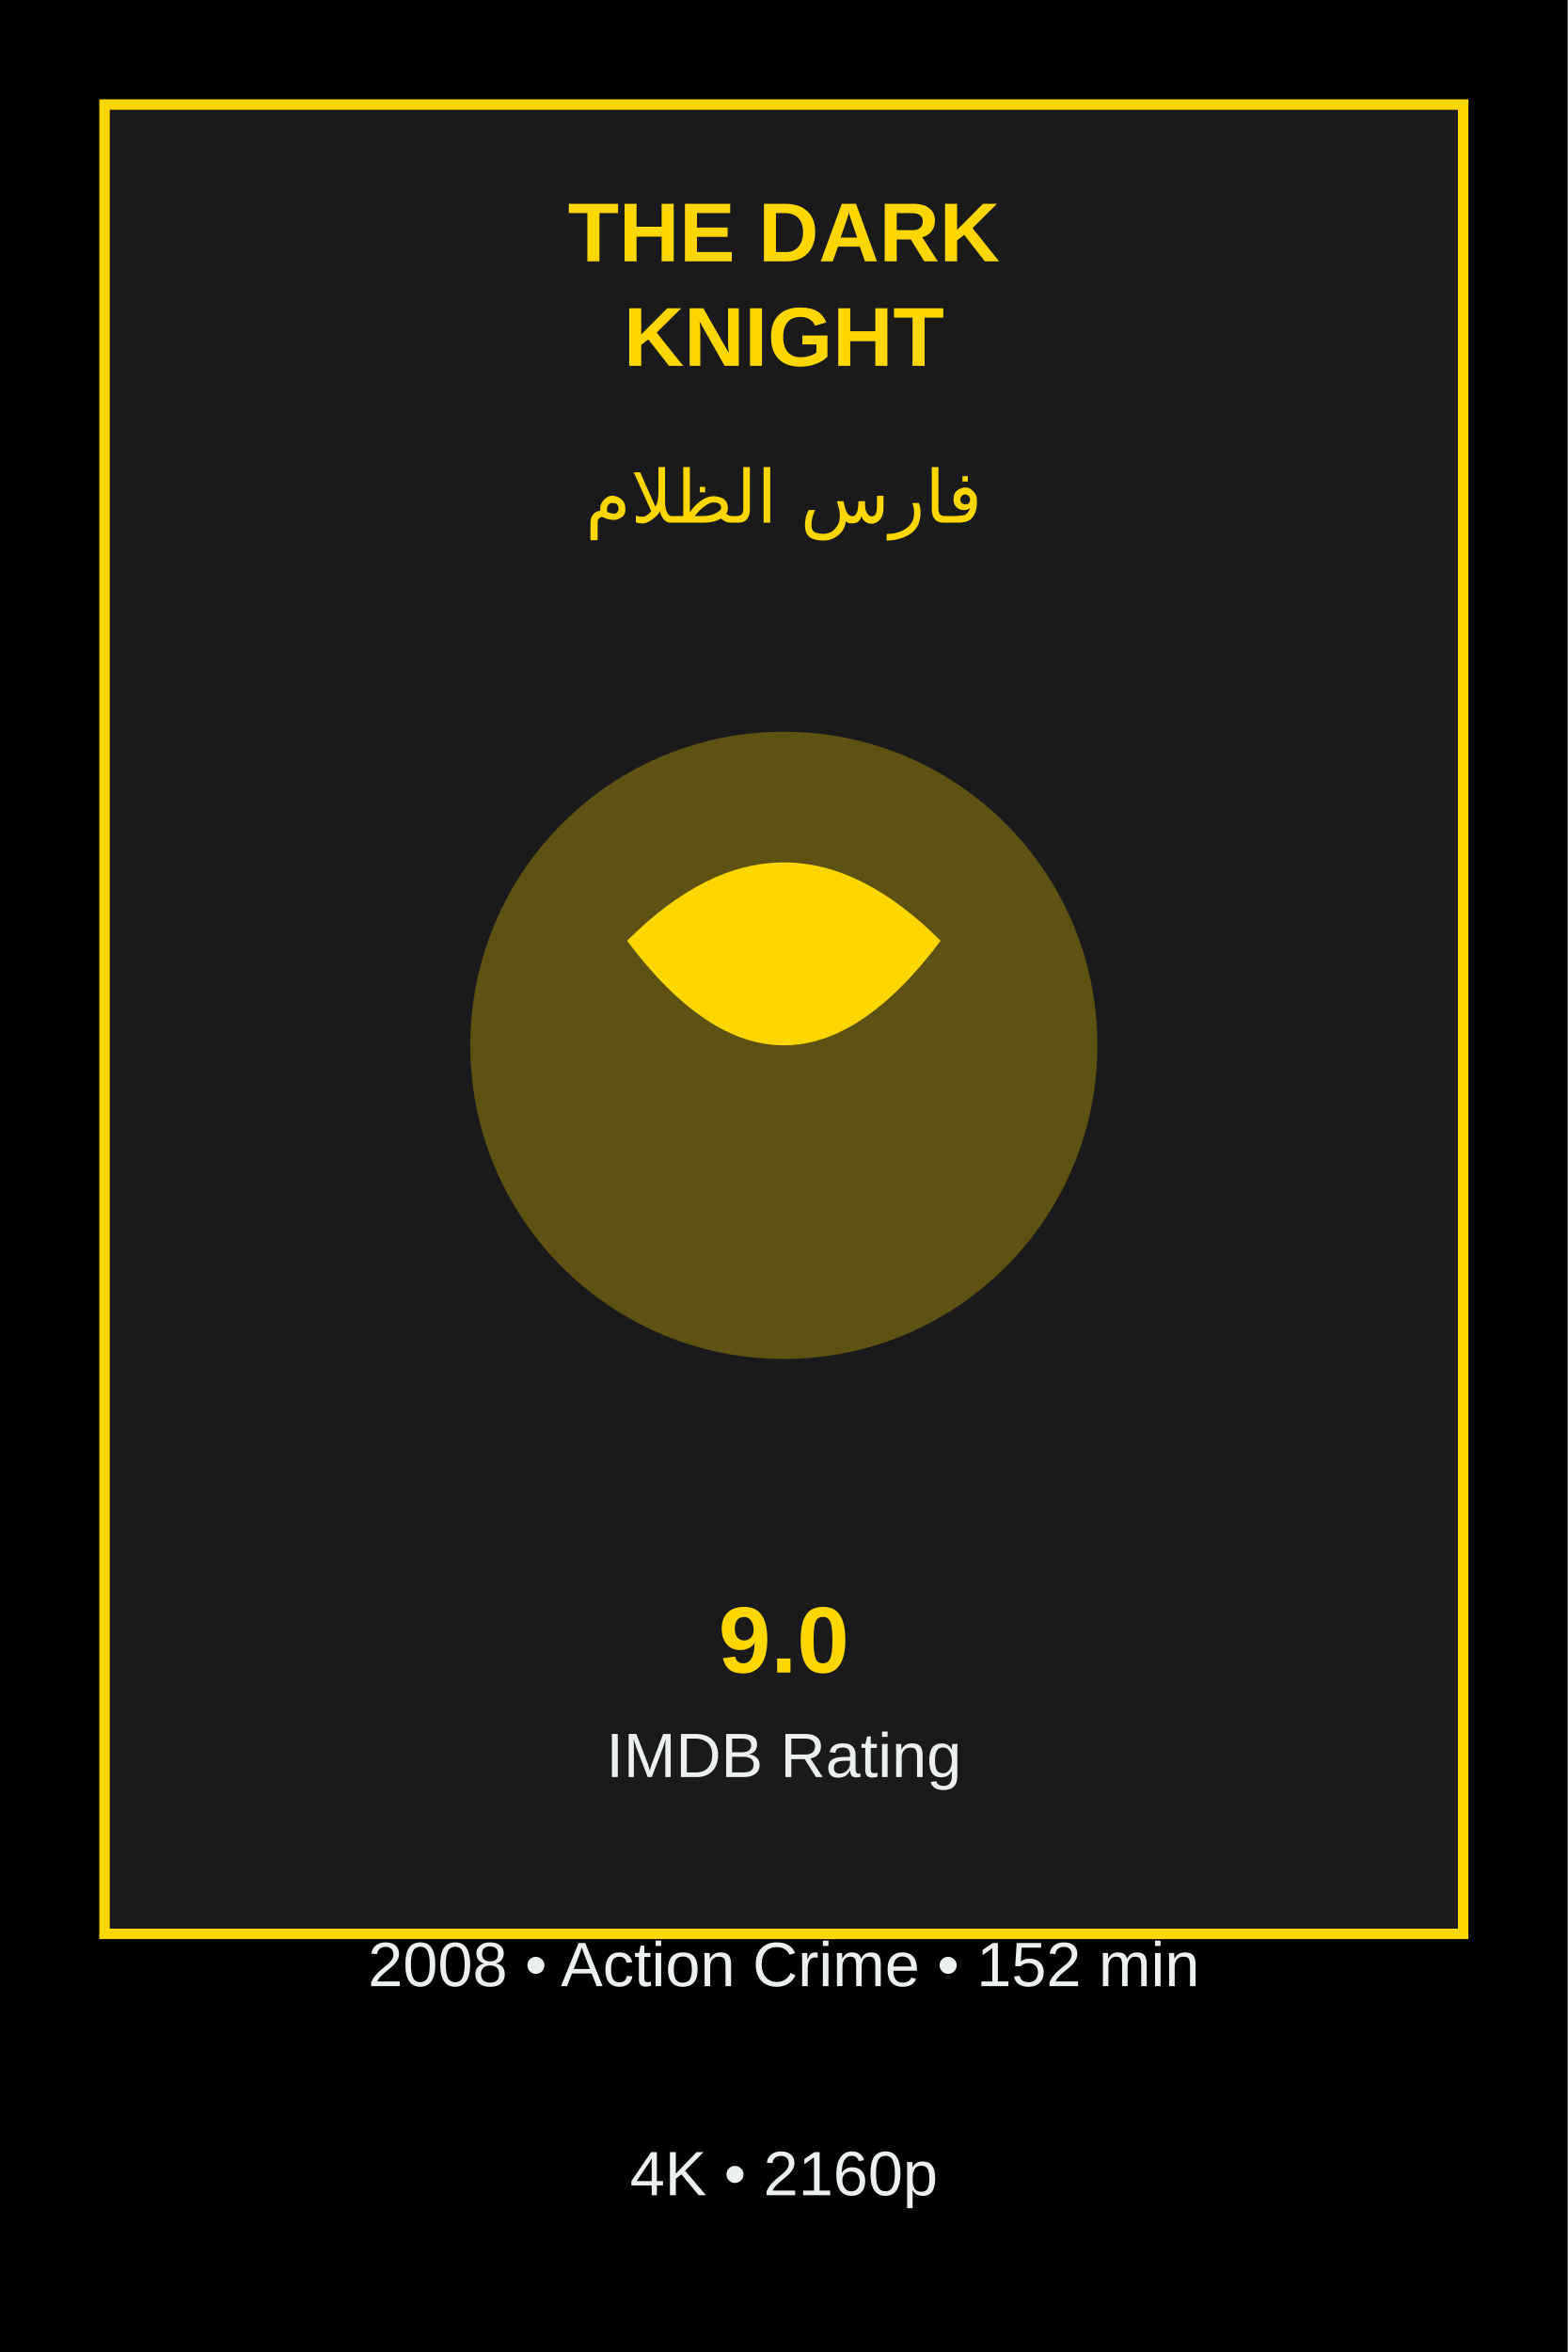
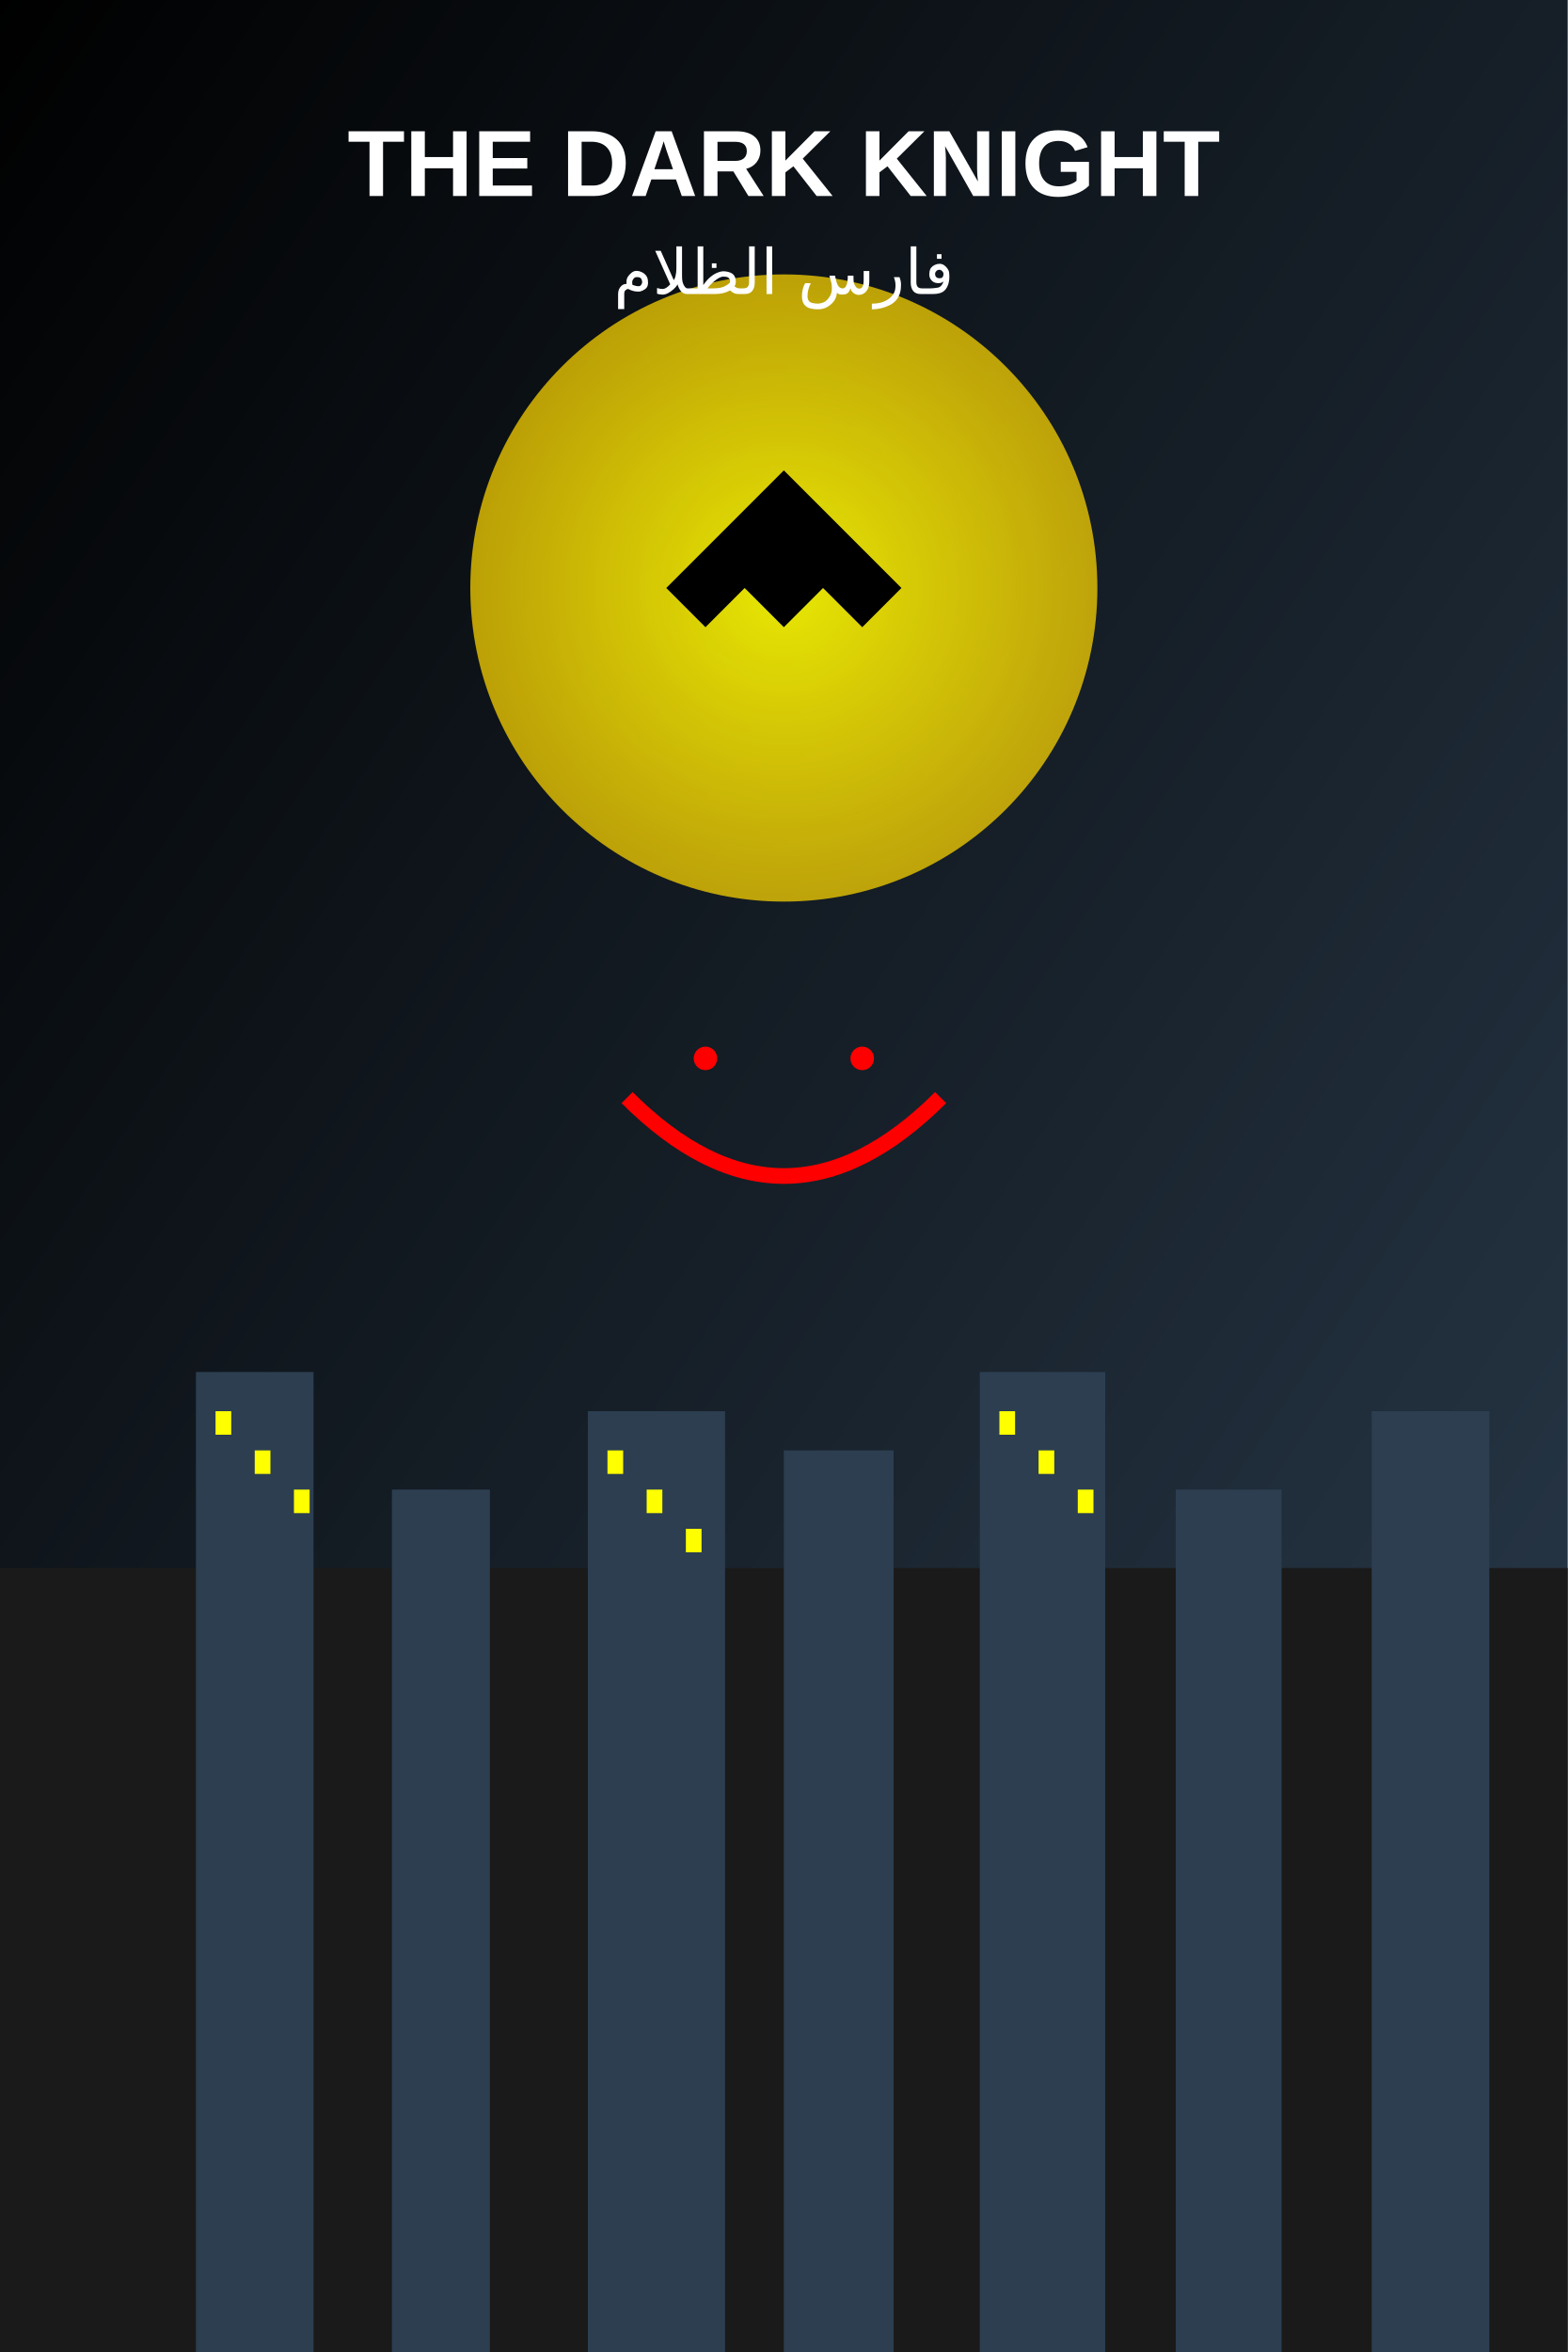
- <svg xmlns="http://www.w3.org/2000/svg" width="300" height="450">
-   <rect width="300" height="450" fill="#000000" />
-   <rect x="20" y="20" width="260" height="350" fill="#1a1a1a" stroke="#FFD700" stroke-width="2" />
-   <text x="150" y="50" text-anchor="middle" fill="#FFD700" font-family="Arial, sans-serif" font-size="16" font-weight="bold">THE DARK</text>
-   <text x="150" y="70" text-anchor="middle" fill="#FFD700" font-family="Arial, sans-serif" font-size="16" font-weight="bold">KNIGHT</text>
-   <text x="150" y="100" text-anchor="middle" fill="#FFD700" font-family="Arial, sans-serif" font-size="14">فارس الظلام</text>
-   <circle cx="150" cy="200" r="60" fill="#FFD700" opacity="0.3" />
-   <path d="M 120 180 Q 150 150 180 180 Q 150 220 120 180" fill="#FFD700" />
-   <text x="150" y="320" text-anchor="middle" fill="#FFD700" font-family="Arial, sans-serif" font-size="18" font-weight="bold">9.0</text>
-   <text x="150" y="340" text-anchor="middle" fill="#ecf0f1" font-family="Arial, sans-serif" font-size="12">IMDB Rating</text>
-   <text x="150" y="380" text-anchor="middle" fill="#ecf0f1" font-family="Arial, sans-serif" font-size="12">2008 • Action Crime • 152 min</text>
-   <text x="150" y="420" text-anchor="middle" fill="#ecf0f1" font-family="Arial, sans-serif" font-size="12">4K • 2160p</text>
+ <svg xmlns="http://www.w3.org/2000/svg" viewBox="0 0 400 600">
+   <defs>
+     <linearGradient id="darkGrad" x1="0%" y1="0%" x2="100%" y2="100%">
+       <stop offset="0%" style="stop-color:#000000;stop-opacity:1" />
+       <stop offset="100%" style="stop-color:#2c3e50;stop-opacity:1" />
+     </linearGradient>
+     <radialGradient id="batSignal" cx="50%" cy="50%" r="50%">
+       <stop offset="0%" style="stop-color:#ffff00;stop-opacity:1" />
+       <stop offset="100%" style="stop-color:#ffd700;stop-opacity:0.8" />
+     </radialGradient>
+   </defs>
+   <rect x="0" y="0" width="400" height="600" fill="url(#darkGrad)" />
+   <circle cx="200" cy="150" r="80" fill="url(#batSignal)" opacity="0.9" />
+   <path d="M 200 120 L 180 140 L 170 150 L 180 160 L 190 150 L 200 160 L 210 150 L 220 160 L 230 150 L 220 140 Z" fill="#000000" />
+   <rect x="0" y="400" width="400" height="200" fill="#1a1a1a" />
+   <rect x="50" y="350" width="30" height="250" fill="#2c3e50" />
+   <rect x="100" y="380" width="25" height="220" fill="#2c3e50" />
+   <rect x="150" y="360" width="35" height="240" fill="#2c3e50" />
+   <rect x="200" y="370" width="28" height="230" fill="#2c3e50" />
+   <rect x="250" y="350" width="32" height="250" fill="#2c3e50" />
+   <rect x="300" y="380" width="27" height="220" fill="#2c3e50" />
+   <rect x="350" y="360" width="30" height="240" fill="#2c3e50" />
+   <rect x="55" y="360" width="4" height="6" fill="#ffff00" />
+   <rect x="65" y="370" width="4" height="6" fill="#ffff00" />
+   <rect x="75" y="380" width="4" height="6" fill="#ffff00" />
+   <rect x="155" y="370" width="4" height="6" fill="#ffff00" />
+   <rect x="165" y="380" width="4" height="6" fill="#ffff00" />
+   <rect x="175" y="390" width="4" height="6" fill="#ffff00" />
+   <rect x="255" y="360" width="4" height="6" fill="#ffff00" />
+   <rect x="265" y="370" width="4" height="6" fill="#ffff00" />
+   <rect x="275" y="380" width="4" height="6" fill="#ffff00" />
+   <text x="200" y="50" font-family="Arial, sans-serif" font-size="24" font-weight="bold" text-anchor="middle" fill="#ffffff">THE DARK KNIGHT</text>
+   <text x="200" y="75" font-family="Arial, sans-serif" font-size="16" text-anchor="middle" fill="#ffffff">فارس الظلام</text>
+   <path d="M 160 280 Q 200 320 240 280" stroke="#ff0000" stroke-width="4" fill="none" />
+   <circle cx="180" cy="270" r="3" fill="#ff0000" />
+   <circle cx="220" cy="270" r="3" fill="#ff0000" />
</svg>
